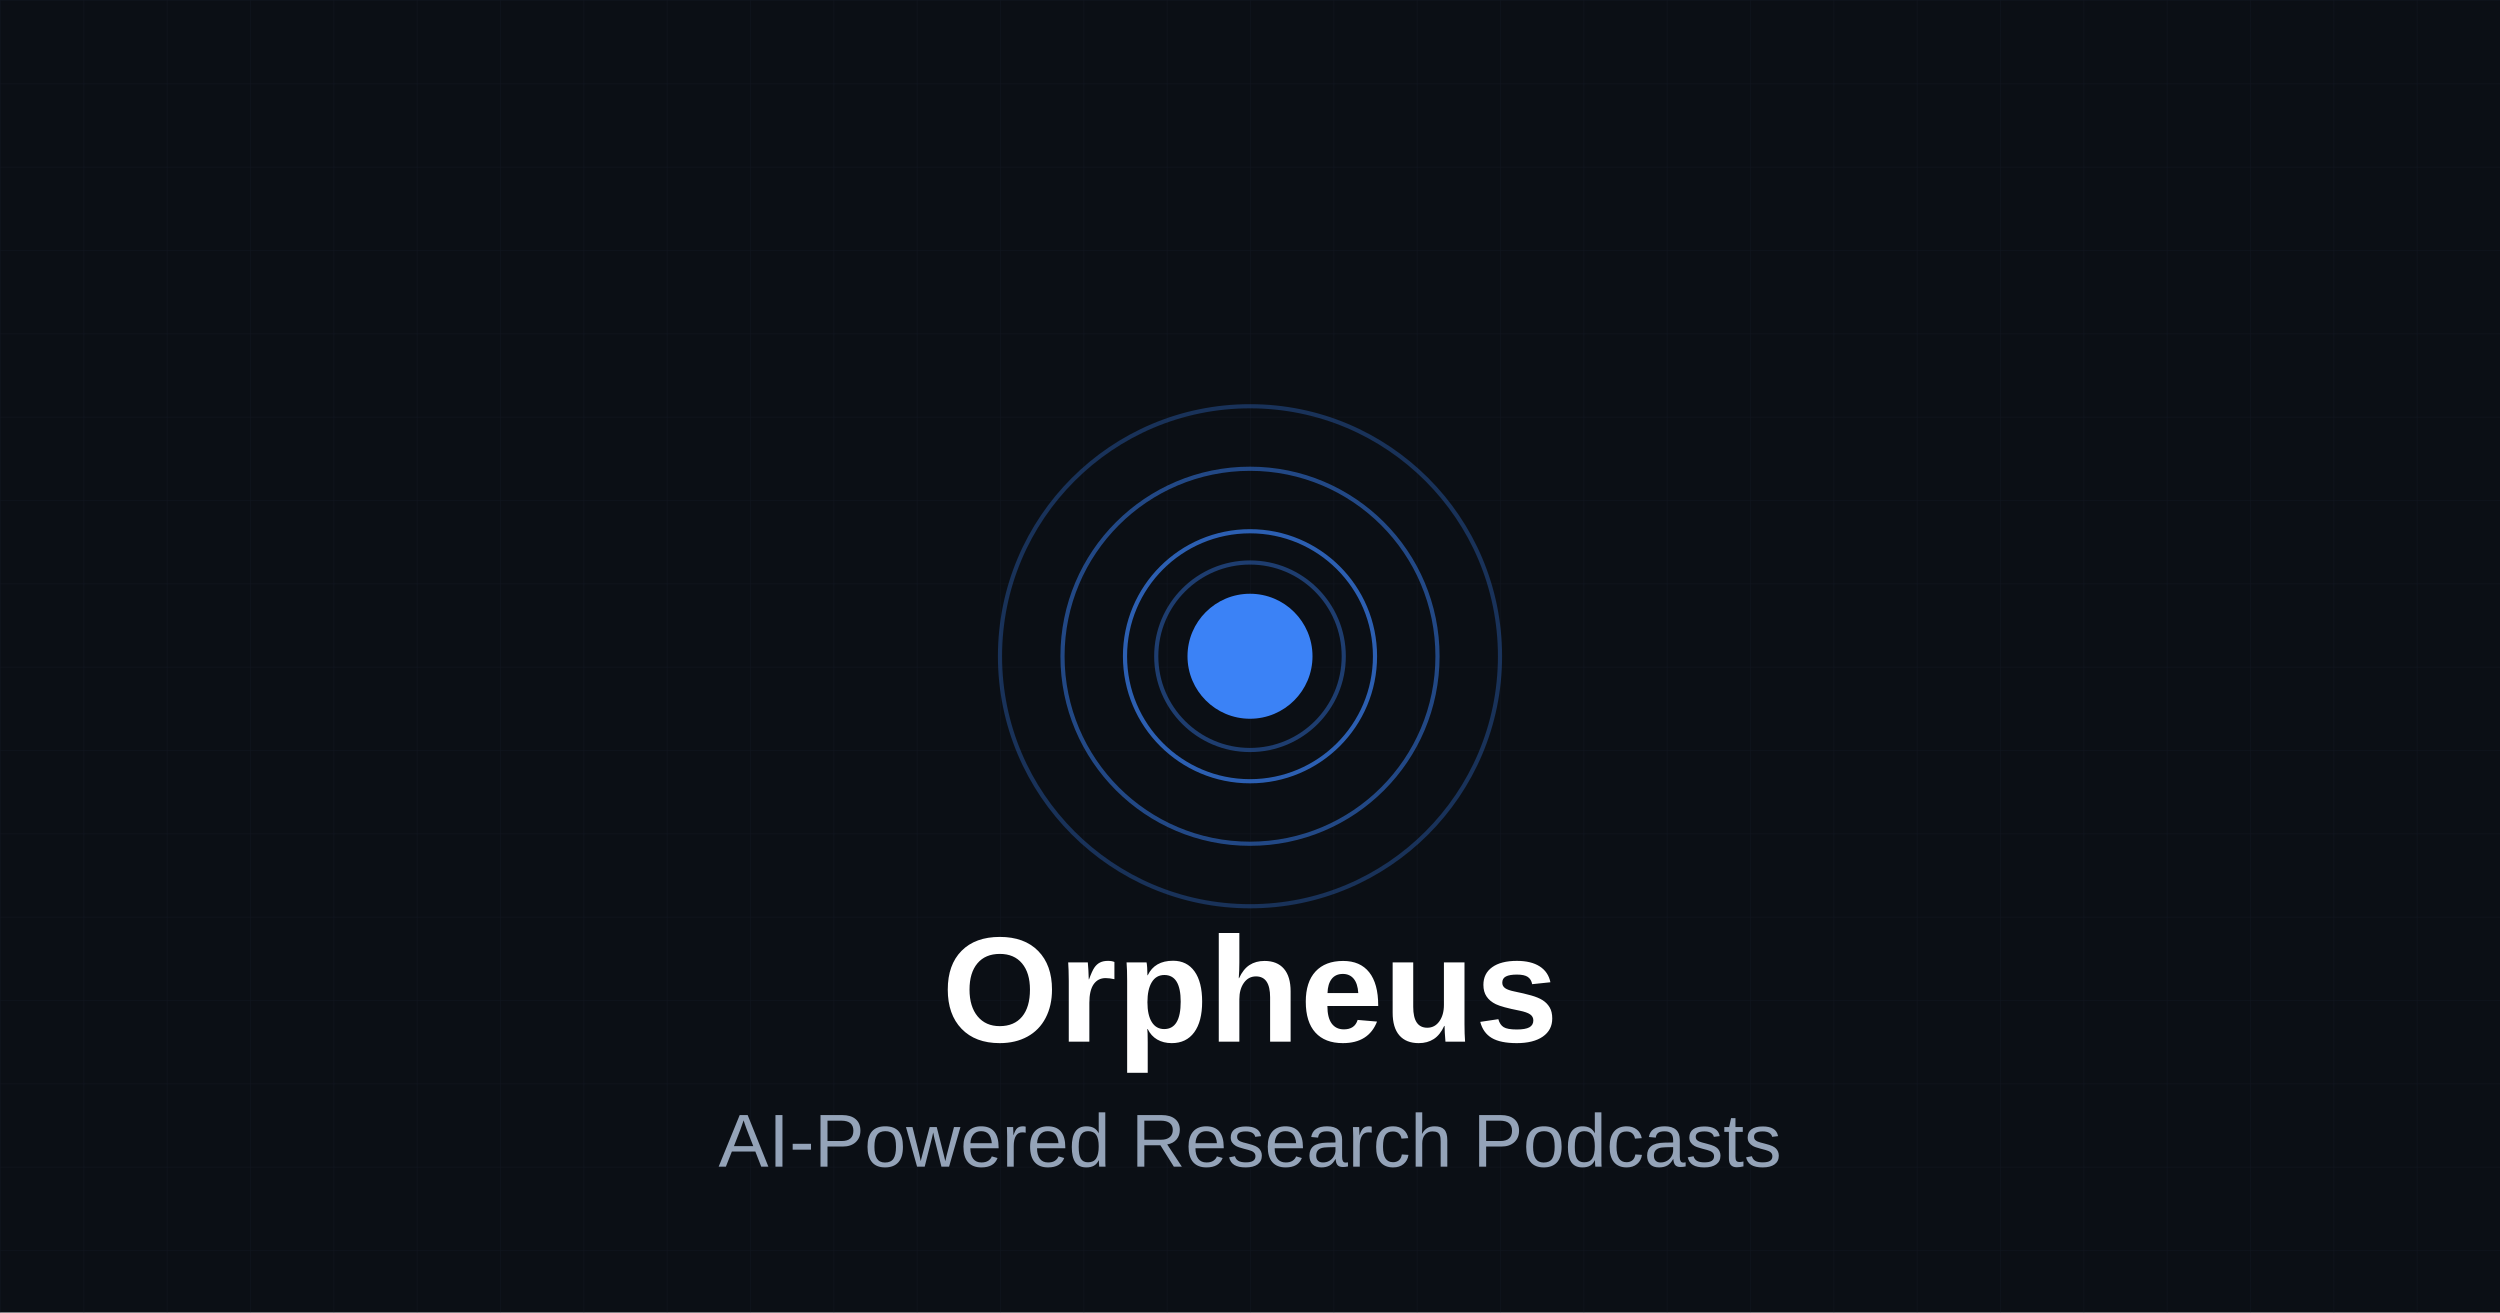
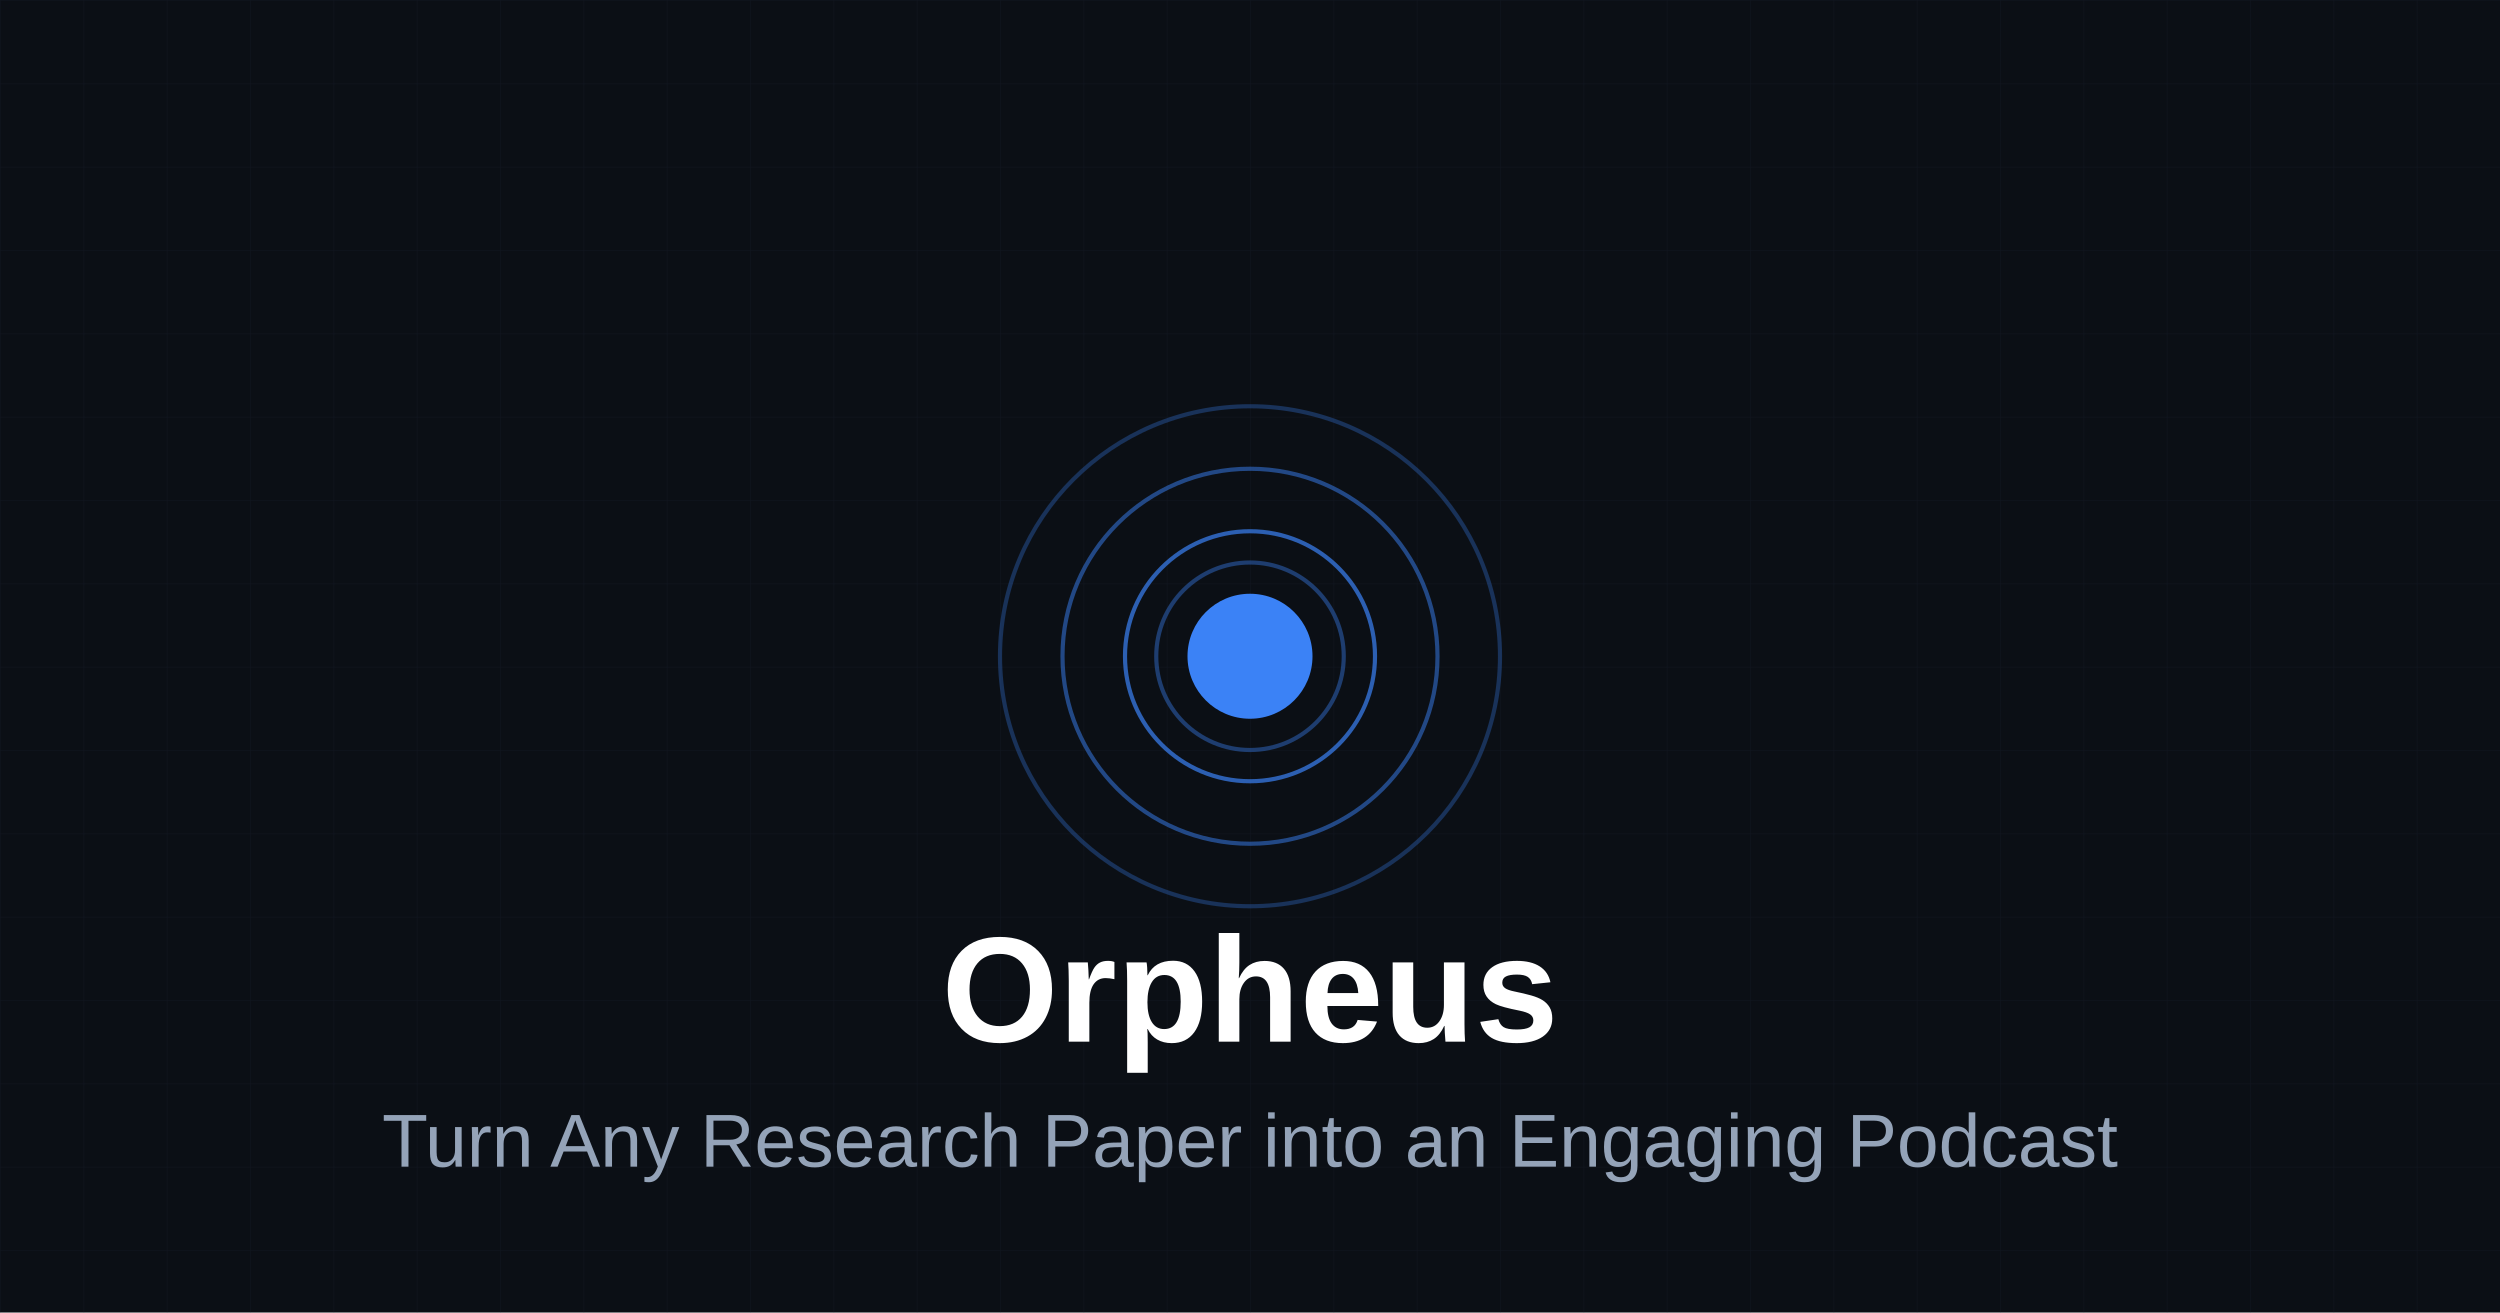
<svg xmlns="http://www.w3.org/2000/svg" width="1200" height="630" viewBox="0 0 1200 630">
  <rect width="1200" height="630" fill="#0B0F15" />
  <defs>
    <pattern id="grid" width="40" height="40" patternUnits="userSpaceOnUse">
      <path d="M 40 0 L 0 0 0 40" fill="none" stroke="#1E293B" stroke-width="0.5" stroke-opacity="0.3" />
    </pattern>
  </defs>
  <rect width="1200" height="630" fill="url(#grid)" />
  <g transform="translate(600, 315)">
    <circle cx="0" cy="0" r="120" fill="none" stroke="#3B82F6" stroke-width="2" stroke-opacity="0.3" />
    <circle cx="0" cy="0" r="90" fill="none" stroke="#3B82F6" stroke-width="2" stroke-opacity="0.5" />
    <circle cx="0" cy="0" r="60" fill="none" stroke="#3B82F6" stroke-width="2" stroke-opacity="0.7" />
    <circle cx="0" cy="0" r="30" fill="#3B82F6" />
    <circle cx="0" cy="0" r="45" fill="none" stroke="#3B82F6" stroke-width="2" stroke-opacity="0.4">
      <animate attributeName="r" values="45;75;45" dur="3s" repeatCount="indefinite" />
      <animate attributeName="stroke-opacity" values="0.4;0;0.4" dur="3s" repeatCount="indefinite" />
    </circle>
  </g>
  <text x="600" y="500" font-family="Arial, sans-serif" font-size="72" font-weight="bold" text-anchor="middle" fill="white">Orpheus</text>
-   <text x="600" y="560" font-family="Arial, sans-serif" font-size="36" text-anchor="middle" fill="#94A3B8">AI-Powered Research Podcasts</text>
+   <text x="600" y="560" font-family="Arial, sans-serif" font-size="36" text-anchor="middle" fill="#94A3B8">Turn Any Research Paper into an Engaging Podcast</text>
</svg>
